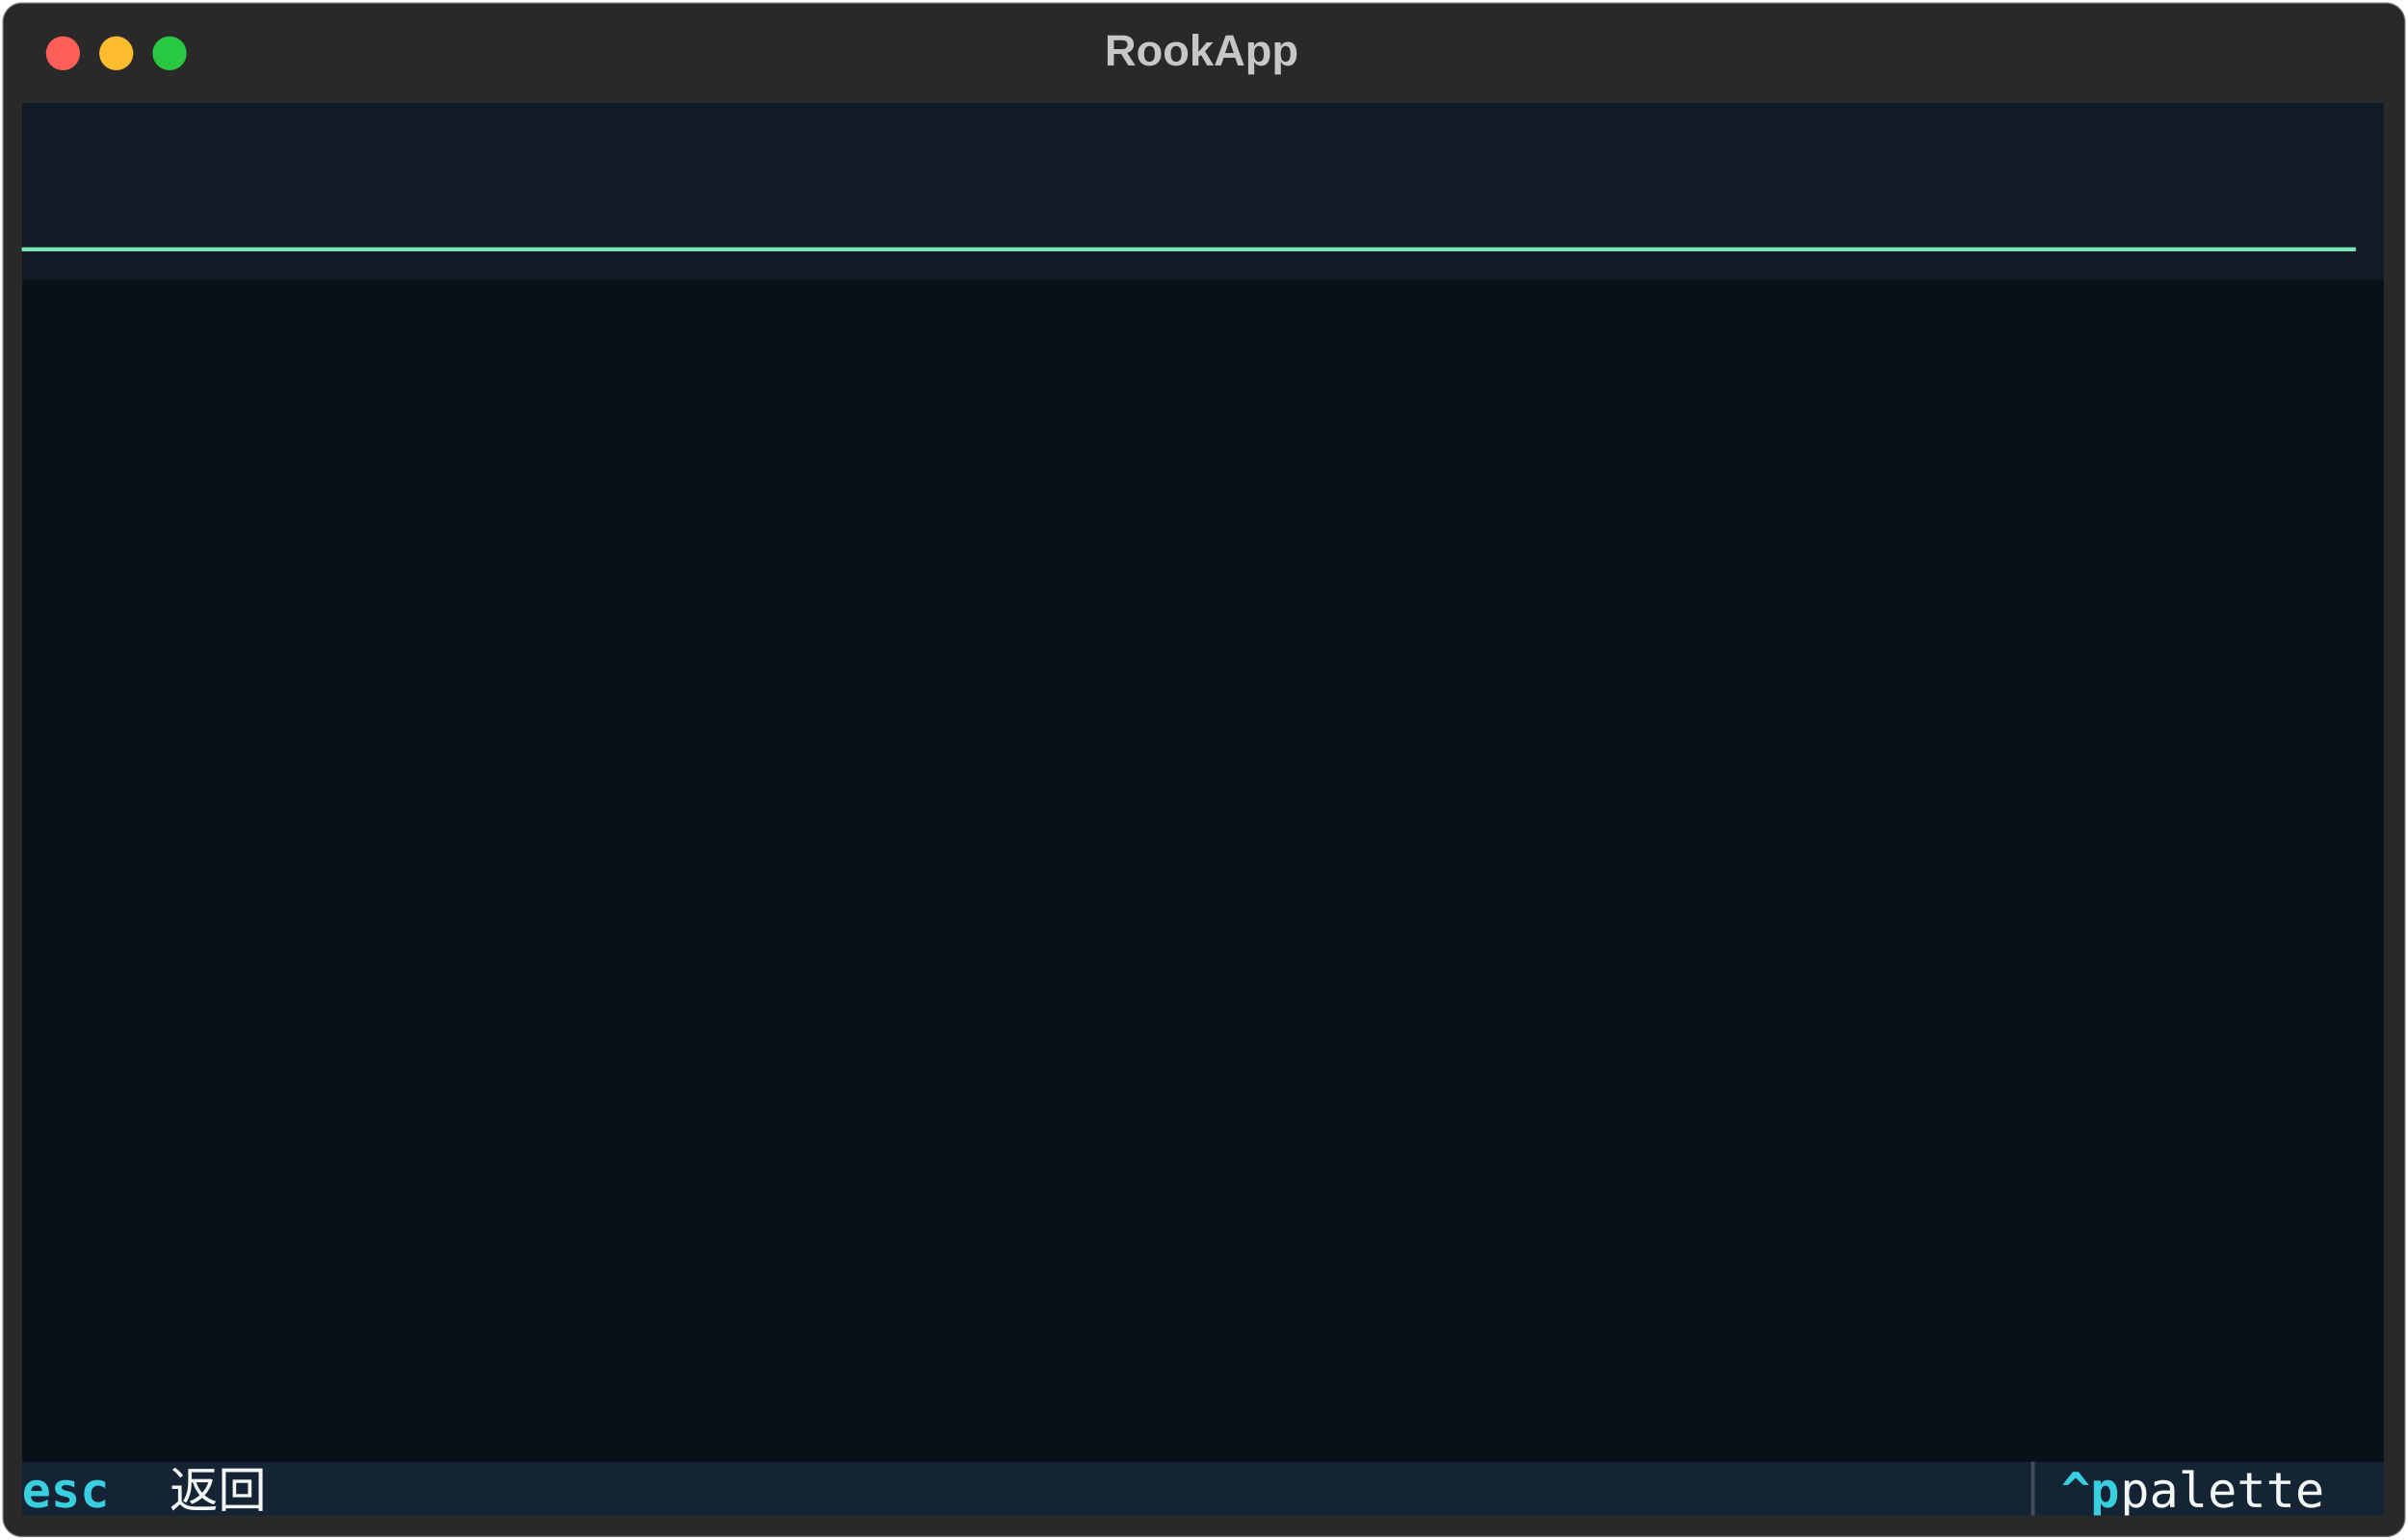
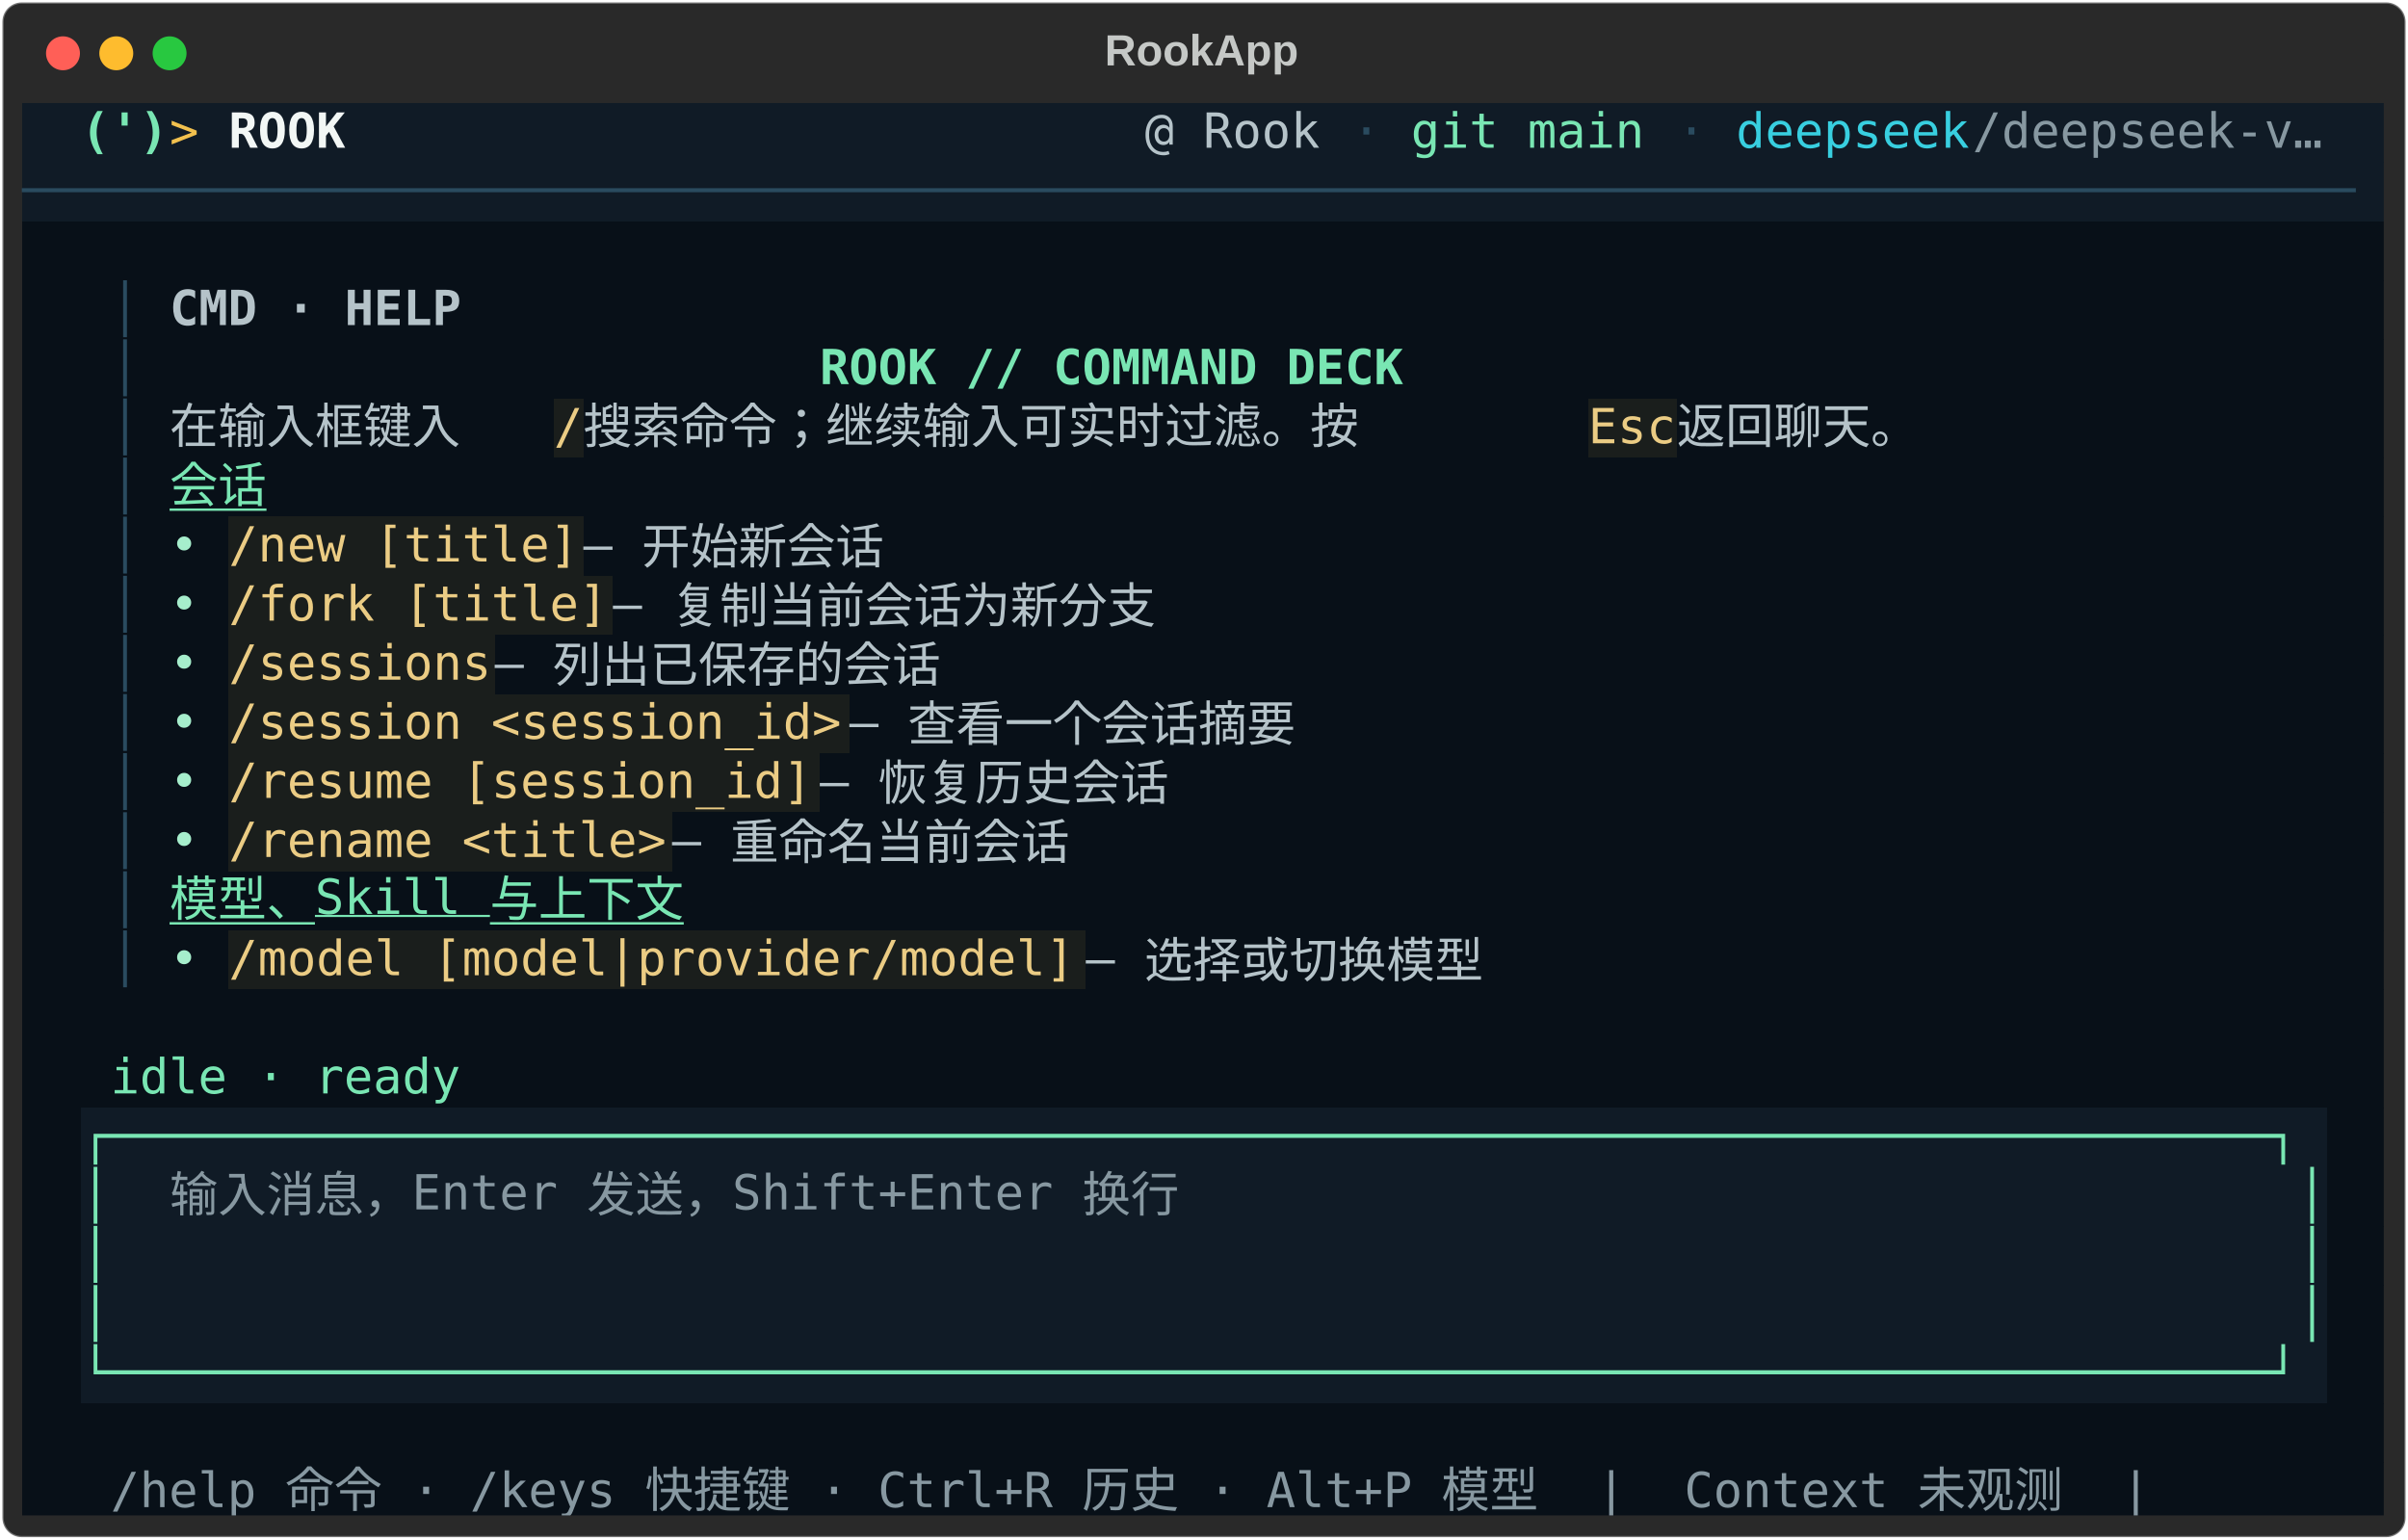
<svg xmlns="http://www.w3.org/2000/svg" class="rich-terminal" viewBox="0 0 994 635.6">
  <style>

    @font-face {
        font-family: "Fira Code";
        src: local("FiraCode-Regular"),
                url("https://cdnjs.cloudflare.com/ajax/libs/firacode/6.2.0/woff2/FiraCode-Regular.woff2") format("woff2"),
                url("https://cdnjs.cloudflare.com/ajax/libs/firacode/6.2.0/woff/FiraCode-Regular.woff") format("woff");
        font-style: normal;
        font-weight: 400;
    }
    @font-face {
        font-family: "Fira Code";
        src: local("FiraCode-Bold"),
                url("https://cdnjs.cloudflare.com/ajax/libs/firacode/6.2.0/woff2/FiraCode-Bold.woff2") format("woff2"),
                url("https://cdnjs.cloudflare.com/ajax/libs/firacode/6.2.0/woff/FiraCode-Bold.woff") format("woff");
        font-style: bold;
        font-weight: 700;
    }

    .terminal-matrix {
        font-family: Fira Code, monospace;
        font-size: 20px;
        line-height: 24.4px;
        font-variant-east-asian: full-width;
    }

    .terminal-title {
        font-size: 18px;
        font-weight: bold;
        font-family: arial;
    }

    .terminal-r1 { fill: #c5c8c6 }
- .terminal-r2 { fill: #79e6b3 }
- .terminal-r3 { fill: #38cfe0;font-weight: bold }
- .terminal-r4 { fill: #f2f7f5 }
- .terminal-r5 { fill: #404e5a }
+ .terminal-r2 { fill: #79e6b3;font-weight: bold }
+ .terminal-r3 { fill: #f2c14e }
+ .terminal-r4 { fill: #b5c3c9 }
+ .terminal-r5 { fill: #f2f7f5;font-weight: bold }
+ .terminal-r6 { fill: #2a4b5f }
+ .terminal-r7 { fill: #79e6b3 }
+ .terminal-r8 { fill: #38cfe0 }
+ .terminal-r9 { fill: #8798a1 }
+ .terminal-r10 { fill: #b5c3c9;font-weight: bold }
+ .terminal-r11 { fill: #ebcc84 }
+ .terminal-r12 { fill: #79e6b3;text-decoration: underline; }
+ .terminal-r13 { fill: #a6eecc }
    </style>
  <defs>
    <clipPath id="terminal-clip-terminal">
      <rect x="0" y="0" width="975.0" height="584.6" />
    </clipPath>
    <clipPath id="terminal-line-0">
      <rect x="0" y="1.5" width="976" height="24.65" />
    </clipPath>
    <clipPath id="terminal-line-1">
      <rect x="0" y="25.9" width="976" height="24.65" />
    </clipPath>
    <clipPath id="terminal-line-2">
      <rect x="0" y="50.3" width="976" height="24.65" />
    </clipPath>
    <clipPath id="terminal-line-3">
      <rect x="0" y="74.7" width="976" height="24.65" />
    </clipPath>
    <clipPath id="terminal-line-4">
      <rect x="0" y="99.1" width="976" height="24.65" />
    </clipPath>
    <clipPath id="terminal-line-5">
      <rect x="0" y="123.5" width="976" height="24.65" />
    </clipPath>
    <clipPath id="terminal-line-6">
      <rect x="0" y="147.9" width="976" height="24.65" />
    </clipPath>
    <clipPath id="terminal-line-7">
      <rect x="0" y="172.3" width="976" height="24.65" />
    </clipPath>
    <clipPath id="terminal-line-8">
      <rect x="0" y="196.7" width="976" height="24.65" />
    </clipPath>
    <clipPath id="terminal-line-9">
      <rect x="0" y="221.1" width="976" height="24.65" />
    </clipPath>
    <clipPath id="terminal-line-10">
      <rect x="0" y="245.5" width="976" height="24.65" />
    </clipPath>
    <clipPath id="terminal-line-11">
      <rect x="0" y="269.9" width="976" height="24.65" />
    </clipPath>
    <clipPath id="terminal-line-12">
      <rect x="0" y="294.3" width="976" height="24.65" />
    </clipPath>
    <clipPath id="terminal-line-13">
      <rect x="0" y="318.7" width="976" height="24.65" />
    </clipPath>
    <clipPath id="terminal-line-14">
      <rect x="0" y="343.1" width="976" height="24.65" />
    </clipPath>
    <clipPath id="terminal-line-15">
      <rect x="0" y="367.5" width="976" height="24.65" />
    </clipPath>
    <clipPath id="terminal-line-16">
      <rect x="0" y="391.9" width="976" height="24.65" />
    </clipPath>
    <clipPath id="terminal-line-17">
      <rect x="0" y="416.3" width="976" height="24.65" />
    </clipPath>
    <clipPath id="terminal-line-18">
      <rect x="0" y="440.7" width="976" height="24.65" />
    </clipPath>
    <clipPath id="terminal-line-19">
      <rect x="0" y="465.1" width="976" height="24.65" />
    </clipPath>
    <clipPath id="terminal-line-20">
      <rect x="0" y="489.5" width="976" height="24.65" />
    </clipPath>
    <clipPath id="terminal-line-21">
      <rect x="0" y="513.9" width="976" height="24.65" />
    </clipPath>
    <clipPath id="terminal-line-22">
      <rect x="0" y="538.3" width="976" height="24.65" />
    </clipPath>
  </defs>
  <rect fill="#292929" stroke="rgba(255,255,255,0.35)" stroke-width="1" x="1" y="1" width="992" height="633.6" rx="8" />
  <text class="terminal-title" fill="#c5c8c6" text-anchor="middle" x="496" y="27">RookApp</text>
  <g transform="translate(26,22)">
    <circle cx="0" cy="0" r="7" fill="#ff5f57" />
    <circle cx="22" cy="0" r="7" fill="#febc2e" />
    <circle cx="44" cy="0" r="7" fill="#28c840" />
  </g>
  <g transform="translate(9, 41)" clip-path="url(#terminal-clip-terminal)">
-     <rect fill="#101b26" x="0" y="1.5" width="976" height="24.65" shape-rendering="crispEdges" />
+     <rect fill="#101b26" x="0" y="1.5" width="24.4" height="24.65" shape-rendering="crispEdges" />
+     <rect fill="#101b26" x="24.4" y="1.5" width="36.6" height="24.65" shape-rendering="crispEdges" />
+     <rect fill="#101b26" x="61" y="1.5" width="12.2" height="24.65" shape-rendering="crispEdges" />
+     <rect fill="#101b26" x="73.2" y="1.5" width="12.2" height="24.65" shape-rendering="crispEdges" />
+     <rect fill="#101b26" x="85.4" y="1.5" width="48.8" height="24.65" shape-rendering="crispEdges" />
+     <rect fill="#101b26" x="134.2" y="1.5" width="329.4" height="24.65" shape-rendering="crispEdges" />
+     <rect fill="#101b26" x="463.6" y="1.5" width="73.2" height="24.65" shape-rendering="crispEdges" />
+     <rect fill="#101b26" x="536.8" y="1.5" width="12.2" height="24.65" shape-rendering="crispEdges" />
+     <rect fill="#101b26" x="549" y="1.5" width="12.2" height="24.65" shape-rendering="crispEdges" />
+     <rect fill="#101b26" x="561.2" y="1.5" width="12.2" height="24.65" shape-rendering="crispEdges" />
+     <rect fill="#101b26" x="573.4" y="1.5" width="97.6" height="24.65" shape-rendering="crispEdges" />
+     <rect fill="#101b26" x="671" y="1.5" width="12.2" height="24.65" shape-rendering="crispEdges" />
+     <rect fill="#101b26" x="683.2" y="1.5" width="12.2" height="24.65" shape-rendering="crispEdges" />
+     <rect fill="#101b26" x="695.4" y="1.5" width="12.2" height="24.65" shape-rendering="crispEdges" />
+     <rect fill="#101b26" x="707.6" y="1.5" width="97.6" height="24.65" shape-rendering="crispEdges" />
+     <rect fill="#101b26" x="805.2" y="1.5" width="146.4" height="24.65" shape-rendering="crispEdges" />
+     <rect fill="#101b26" x="951.6" y="1.5" width="24.4" height="24.65" shape-rendering="crispEdges" />
    <rect fill="#101b26" x="0" y="25.9" width="976" height="24.65" shape-rendering="crispEdges" />
-     <rect fill="#101b26" x="0" y="50.3" width="976" height="24.65" shape-rendering="crispEdges" />
-     <rect fill="#081018" x="0" y="74.7" width="976" height="24.65" shape-rendering="crispEdges" />
-     <rect fill="#081018" x="0" y="99.1" width="976" height="24.65" shape-rendering="crispEdges" />
-     <rect fill="#081018" x="0" y="123.5" width="976" height="24.65" shape-rendering="crispEdges" />
-     <rect fill="#081018" x="0" y="147.9" width="976" height="24.65" shape-rendering="crispEdges" />
-     <rect fill="#081018" x="0" y="172.3" width="976" height="24.65" shape-rendering="crispEdges" />
-     <rect fill="#081018" x="0" y="196.7" width="976" height="24.65" shape-rendering="crispEdges" />
-     <rect fill="#081018" x="0" y="221.1" width="976" height="24.65" shape-rendering="crispEdges" />
-     <rect fill="#081018" x="0" y="245.5" width="976" height="24.65" shape-rendering="crispEdges" />
-     <rect fill="#081018" x="0" y="269.9" width="976" height="24.65" shape-rendering="crispEdges" />
-     <rect fill="#081018" x="0" y="294.3" width="976" height="24.65" shape-rendering="crispEdges" />
-     <rect fill="#081018" x="0" y="318.7" width="976" height="24.65" shape-rendering="crispEdges" />
-     <rect fill="#081018" x="0" y="343.1" width="976" height="24.65" shape-rendering="crispEdges" />
+     <rect fill="#081018" x="0" y="50.3" width="976" height="24.65" shape-rendering="crispEdges" />
+     <rect fill="#081018" x="0" y="74.7" width="36.6" height="24.65" shape-rendering="crispEdges" />
+     <rect fill="#081018" x="36.6" y="74.7" width="12.2" height="24.65" shape-rendering="crispEdges" />
+     <rect fill="#081018" x="48.8" y="74.7" width="12.2" height="24.65" shape-rendering="crispEdges" />
+     <rect fill="#081018" x="61" y="74.7" width="122" height="24.65" shape-rendering="crispEdges" />
+     <rect fill="#081018" x="183" y="74.7" width="793" height="24.65" shape-rendering="crispEdges" />
+     <rect fill="#081018" x="0" y="99.1" width="36.6" height="24.65" shape-rendering="crispEdges" />
+     <rect fill="#081018" x="36.6" y="99.1" width="12.2" height="24.65" shape-rendering="crispEdges" />
+     <rect fill="#081018" x="48.8" y="99.1" width="12.2" height="24.65" shape-rendering="crispEdges" />
+     <rect fill="#081018" x="61" y="99.1" width="268.4" height="24.65" shape-rendering="crispEdges" />
+     <rect fill="#081018" x="329.4" y="99.1" width="244" height="24.65" shape-rendering="crispEdges" />
+     <rect fill="#081018" x="573.4" y="99.1" width="280.6" height="24.65" shape-rendering="crispEdges" />
+     <rect fill="#081018" x="854" y="99.1" width="122" height="24.65" shape-rendering="crispEdges" />
+     <rect fill="#081018" x="0" y="123.5" width="36.6" height="24.65" shape-rendering="crispEdges" />
+     <rect fill="#081018" x="36.6" y="123.5" width="12.2" height="24.65" shape-rendering="crispEdges" />
+     <rect fill="#081018" x="48.8" y="123.5" width="12.2" height="24.65" shape-rendering="crispEdges" />
+     <rect fill="#081018" x="61" y="123.5" width="158.6" height="24.65" shape-rendering="crispEdges" />
+     <rect fill="#1a1e1c" x="219.6" y="123.5" width="12.2" height="24.65" shape-rendering="crispEdges" />
+     <rect fill="#081018" x="231.8" y="123.5" width="414.8" height="24.65" shape-rendering="crispEdges" />
+     <rect fill="#1a1e1c" x="646.6" y="123.5" width="36.6" height="24.65" shape-rendering="crispEdges" />
+     <rect fill="#081018" x="683.2" y="123.5" width="134.2" height="24.65" shape-rendering="crispEdges" />
+     <rect fill="#081018" x="817.4" y="123.5" width="158.6" height="24.65" shape-rendering="crispEdges" />
+     <rect fill="#081018" x="0" y="147.9" width="36.6" height="24.65" shape-rendering="crispEdges" />
+     <rect fill="#081018" x="36.6" y="147.9" width="12.2" height="24.65" shape-rendering="crispEdges" />
+     <rect fill="#081018" x="48.8" y="147.9" width="12.2" height="24.65" shape-rendering="crispEdges" />
+     <rect fill="#081018" x="61" y="147.9" width="48.8" height="24.65" shape-rendering="crispEdges" />
+     <rect fill="#081018" x="109.8" y="147.9" width="866.2" height="24.65" shape-rendering="crispEdges" />
+     <rect fill="#081018" x="0" y="172.3" width="36.6" height="24.65" shape-rendering="crispEdges" />
+     <rect fill="#081018" x="36.6" y="172.3" width="12.2" height="24.65" shape-rendering="crispEdges" />
+     <rect fill="#081018" x="48.8" y="172.3" width="12.2" height="24.65" shape-rendering="crispEdges" />
+     <rect fill="#081018" x="61" y="172.3" width="24.4" height="24.65" shape-rendering="crispEdges" />
+     <rect fill="#1a1e1c" x="85.4" y="172.3" width="146.4" height="24.65" shape-rendering="crispEdges" />
+     <rect fill="#081018" x="231.8" y="172.3" width="158.6" height="24.65" shape-rendering="crispEdges" />
+     <rect fill="#081018" x="390.4" y="172.3" width="585.6" height="24.65" shape-rendering="crispEdges" />
+     <rect fill="#081018" x="0" y="196.7" width="36.6" height="24.65" shape-rendering="crispEdges" />
+     <rect fill="#081018" x="36.6" y="196.7" width="12.2" height="24.65" shape-rendering="crispEdges" />
+     <rect fill="#081018" x="48.8" y="196.7" width="12.2" height="24.65" shape-rendering="crispEdges" />
+     <rect fill="#081018" x="61" y="196.7" width="24.4" height="24.65" shape-rendering="crispEdges" />
+     <rect fill="#1a1e1c" x="85.4" y="196.7" width="158.6" height="24.65" shape-rendering="crispEdges" />
+     <rect fill="#081018" x="244" y="196.7" width="280.6" height="24.65" shape-rendering="crispEdges" />
+     <rect fill="#081018" x="524.6" y="196.7" width="451.4" height="24.65" shape-rendering="crispEdges" />
+     <rect fill="#081018" x="0" y="221.1" width="36.6" height="24.65" shape-rendering="crispEdges" />
+     <rect fill="#081018" x="36.6" y="221.1" width="12.2" height="24.65" shape-rendering="crispEdges" />
+     <rect fill="#081018" x="48.8" y="221.1" width="12.2" height="24.65" shape-rendering="crispEdges" />
+     <rect fill="#081018" x="61" y="221.1" width="24.4" height="24.65" shape-rendering="crispEdges" />
+     <rect fill="#1a1e1c" x="85.4" y="221.1" width="109.8" height="24.65" shape-rendering="crispEdges" />
+     <rect fill="#081018" x="195.2" y="221.1" width="231.8" height="24.65" shape-rendering="crispEdges" />
+     <rect fill="#081018" x="427" y="221.1" width="549" height="24.65" shape-rendering="crispEdges" />
+     <rect fill="#081018" x="0" y="245.5" width="36.6" height="24.65" shape-rendering="crispEdges" />
+     <rect fill="#081018" x="36.6" y="245.5" width="12.2" height="24.65" shape-rendering="crispEdges" />
+     <rect fill="#081018" x="48.8" y="245.5" width="12.2" height="24.65" shape-rendering="crispEdges" />
+     <rect fill="#081018" x="61" y="245.5" width="24.4" height="24.65" shape-rendering="crispEdges" />
+     <rect fill="#1a1e1c" x="85.4" y="245.5" width="256.2" height="24.65" shape-rendering="crispEdges" />
+     <rect fill="#081018" x="341.6" y="245.5" width="231.8" height="24.65" shape-rendering="crispEdges" />
+     <rect fill="#081018" x="573.4" y="245.5" width="402.6" height="24.65" shape-rendering="crispEdges" />
+     <rect fill="#081018" x="0" y="269.9" width="36.6" height="24.65" shape-rendering="crispEdges" />
+     <rect fill="#081018" x="36.6" y="269.9" width="12.2" height="24.65" shape-rendering="crispEdges" />
+     <rect fill="#081018" x="48.8" y="269.9" width="12.2" height="24.65" shape-rendering="crispEdges" />
+     <rect fill="#081018" x="61" y="269.9" width="24.4" height="24.65" shape-rendering="crispEdges" />
+     <rect fill="#1a1e1c" x="85.4" y="269.9" width="244" height="24.65" shape-rendering="crispEdges" />
+     <rect fill="#081018" x="329.4" y="269.9" width="183" height="24.65" shape-rendering="crispEdges" />
+     <rect fill="#081018" x="512.4" y="269.9" width="463.6" height="24.65" shape-rendering="crispEdges" />
+     <rect fill="#081018" x="0" y="294.3" width="36.6" height="24.65" shape-rendering="crispEdges" />
+     <rect fill="#081018" x="36.6" y="294.3" width="12.2" height="24.65" shape-rendering="crispEdges" />
+     <rect fill="#081018" x="48.8" y="294.3" width="12.2" height="24.65" shape-rendering="crispEdges" />
+     <rect fill="#081018" x="61" y="294.3" width="24.4" height="24.65" shape-rendering="crispEdges" />
+     <rect fill="#1a1e1c" x="85.4" y="294.3" width="183" height="24.65" shape-rendering="crispEdges" />
+     <rect fill="#081018" x="268.4" y="294.3" width="207.4" height="24.65" shape-rendering="crispEdges" />
+     <rect fill="#081018" x="475.8" y="294.3" width="500.2" height="24.65" shape-rendering="crispEdges" />
+     <rect fill="#081018" x="0" y="318.7" width="36.6" height="24.65" shape-rendering="crispEdges" />
+     <rect fill="#081018" x="36.6" y="318.7" width="12.2" height="24.65" shape-rendering="crispEdges" />
+     <rect fill="#081018" x="48.8" y="318.7" width="12.2" height="24.65" shape-rendering="crispEdges" />
+     <rect fill="#081018" x="61" y="318.7" width="244" height="24.65" shape-rendering="crispEdges" />
+     <rect fill="#081018" x="305" y="318.7" width="671" height="24.65" shape-rendering="crispEdges" />
+     <rect fill="#081018" x="0" y="343.1" width="36.6" height="24.65" shape-rendering="crispEdges" />
+     <rect fill="#081018" x="36.6" y="343.1" width="12.2" height="24.65" shape-rendering="crispEdges" />
+     <rect fill="#081018" x="48.8" y="343.1" width="12.2" height="24.65" shape-rendering="crispEdges" />
+     <rect fill="#081018" x="61" y="343.1" width="24.4" height="24.65" shape-rendering="crispEdges" />
+     <rect fill="#1a1e1c" x="85.4" y="343.1" width="353.8" height="24.65" shape-rendering="crispEdges" />
+     <rect fill="#081018" x="439.2" y="343.1" width="207.4" height="24.65" shape-rendering="crispEdges" />
+     <rect fill="#081018" x="646.6" y="343.1" width="329.4" height="24.65" shape-rendering="crispEdges" />
    <rect fill="#081018" x="0" y="367.5" width="976" height="24.65" shape-rendering="crispEdges" />
-     <rect fill="#081018" x="0" y="391.9" width="976" height="24.65" shape-rendering="crispEdges" />
-     <rect fill="#081018" x="0" y="416.3" width="976" height="24.65" shape-rendering="crispEdges" />
-     <rect fill="#081018" x="0" y="440.7" width="976" height="24.65" shape-rendering="crispEdges" />
-     <rect fill="#081018" x="0" y="465.1" width="976" height="24.65" shape-rendering="crispEdges" />
-     <rect fill="#081018" x="0" y="489.5" width="976" height="24.65" shape-rendering="crispEdges" />
-     <rect fill="#081018" x="0" y="513.9" width="976" height="24.65" shape-rendering="crispEdges" />
+     <rect fill="#081018" x="0" y="391.9" width="36.6" height="24.65" shape-rendering="crispEdges" />
+     <rect fill="#081018" x="36.6" y="391.9" width="146.4" height="24.65" shape-rendering="crispEdges" />
+     <rect fill="#081018" x="183" y="391.9" width="793" height="24.65" shape-rendering="crispEdges" />
+     <rect fill="#081018" x="0" y="416.3" width="24.4" height="24.65" shape-rendering="crispEdges" />
+     <rect fill="#101b26" x="24.4" y="416.3" width="927.2" height="24.65" shape-rendering="crispEdges" />
+     <rect fill="#081018" x="951.6" y="416.3" width="24.4" height="24.65" shape-rendering="crispEdges" />
+     <rect fill="#081018" x="0" y="440.7" width="24.4" height="24.65" shape-rendering="crispEdges" />
+     <rect fill="#101b26" x="24.4" y="440.7" width="12.2" height="24.65" shape-rendering="crispEdges" />
+     <rect fill="#101b26" x="36.6" y="440.7" width="24.4" height="24.65" shape-rendering="crispEdges" />
+     <rect fill="#101b26" x="61" y="440.7" width="463.6" height="24.65" shape-rendering="crispEdges" />
+     <rect fill="#101b26" x="524.6" y="440.7" width="414.8" height="24.65" shape-rendering="crispEdges" />
+     <rect fill="#101b26" x="939.4" y="440.7" width="12.2" height="24.65" shape-rendering="crispEdges" />
+     <rect fill="#081018" x="951.6" y="440.7" width="24.4" height="24.65" shape-rendering="crispEdges" />
+     <rect fill="#081018" x="0" y="465.1" width="24.4" height="24.65" shape-rendering="crispEdges" />
+     <rect fill="#101b26" x="24.4" y="465.1" width="12.2" height="24.65" shape-rendering="crispEdges" />
+     <rect fill="#101b26" x="36.6" y="465.1" width="24.4" height="24.65" shape-rendering="crispEdges" />
+     <rect fill="#101b26" x="61" y="465.1" width="854" height="24.65" shape-rendering="crispEdges" />
+     <rect fill="#101b26" x="915" y="465.1" width="24.4" height="24.65" shape-rendering="crispEdges" />
+     <rect fill="#101b26" x="939.4" y="465.1" width="12.2" height="24.65" shape-rendering="crispEdges" />
+     <rect fill="#081018" x="951.6" y="465.1" width="24.4" height="24.65" shape-rendering="crispEdges" />
+     <rect fill="#081018" x="0" y="489.5" width="24.4" height="24.65" shape-rendering="crispEdges" />
+     <rect fill="#101b26" x="24.4" y="489.5" width="12.2" height="24.65" shape-rendering="crispEdges" />
+     <rect fill="#101b26" x="36.6" y="489.5" width="24.4" height="24.65" shape-rendering="crispEdges" />
+     <rect fill="#101b26" x="61" y="489.5" width="854" height="24.65" shape-rendering="crispEdges" />
+     <rect fill="#101b26" x="915" y="489.5" width="24.4" height="24.65" shape-rendering="crispEdges" />
+     <rect fill="#101b26" x="939.4" y="489.5" width="12.2" height="24.65" shape-rendering="crispEdges" />
+     <rect fill="#081018" x="951.6" y="489.5" width="24.4" height="24.65" shape-rendering="crispEdges" />
+     <rect fill="#081018" x="0" y="513.9" width="24.4" height="24.65" shape-rendering="crispEdges" />
+     <rect fill="#101b26" x="24.4" y="513.9" width="927.2" height="24.65" shape-rendering="crispEdges" />
+     <rect fill="#081018" x="951.6" y="513.9" width="24.4" height="24.65" shape-rendering="crispEdges" />
    <rect fill="#081018" x="0" y="538.3" width="976" height="24.65" shape-rendering="crispEdges" />
-     <rect fill="#142434" x="0" y="562.7" width="61" height="24.65" shape-rendering="crispEdges" />
-     <rect fill="#142434" x="61" y="562.7" width="61" height="24.65" shape-rendering="crispEdges" />
-     <rect fill="#142434" x="122" y="562.7" width="707.6" height="24.65" shape-rendering="crispEdges" />
-     <rect fill="#142434" x="829.6" y="562.7" width="12.2" height="24.65" shape-rendering="crispEdges" />
-     <rect fill="#142434" x="841.8" y="562.7" width="24.4" height="24.65" shape-rendering="crispEdges" />
-     <rect fill="#142434" x="866.2" y="562.7" width="97.6" height="24.65" shape-rendering="crispEdges" />
-     <rect fill="#142434" x="963.8" y="562.7" width="12.2" height="24.65" shape-rendering="crispEdges" />
+     <rect fill="#081018" x="0" y="562.7" width="36.6" height="24.65" shape-rendering="crispEdges" />
+     <rect fill="#081018" x="36.6" y="562.7" width="902.8" height="24.65" shape-rendering="crispEdges" />
+     <rect fill="#081018" x="939.4" y="562.7" width="36.6" height="24.65" shape-rendering="crispEdges" />
    <g class="terminal-matrix">
+       <text class="terminal-r2" x="24.4" y="20" textLength="36.6" clip-path="url(#terminal-line-0)">(')</text>
+       <text class="terminal-r3" x="61" y="20" textLength="12.2" clip-path="url(#terminal-line-0)">&gt;</text>
+       <text class="terminal-r5" x="85.4" y="20" textLength="48.8" clip-path="url(#terminal-line-0)">ROOK</text>
+       <text class="terminal-r4" x="463.6" y="20" textLength="73.2" clip-path="url(#terminal-line-0)">@ Rook</text>
+       <text class="terminal-r6" x="549" y="20" textLength="12.2" clip-path="url(#terminal-line-0)">·</text>
+       <text class="terminal-r7" x="573.4" y="20" textLength="97.6" clip-path="url(#terminal-line-0)">git main</text>
+       <text class="terminal-r6" x="683.2" y="20" textLength="12.2" clip-path="url(#terminal-line-0)">·</text>
+       <text class="terminal-r8" x="707.6" y="20" textLength="97.6" clip-path="url(#terminal-line-0)">deepseek</text>
+       <text class="terminal-r9" x="805.2" y="20" textLength="146.4" clip-path="url(#terminal-line-0)">/deepseek-v…</text>
      <text class="terminal-r1" x="976" y="20" textLength="12.2" clip-path="url(#terminal-line-0)">
</text>
+       <text class="terminal-r6" x="0" y="44.4" textLength="976" clip-path="url(#terminal-line-1)">────────────────────────────────────────────────────────────────────────────────</text>
      <text class="terminal-r1" x="976" y="44.4" textLength="12.2" clip-path="url(#terminal-line-1)">
</text>
-       <text class="terminal-r2" x="0" y="68.8" textLength="976" clip-path="url(#terminal-line-2)">────────────────────────────────────────────────────────────────────────────────</text>
      <text class="terminal-r1" x="976" y="68.8" textLength="12.2" clip-path="url(#terminal-line-2)">
</text>
+       <text class="terminal-r6" x="36.6" y="93.2" textLength="12.2" clip-path="url(#terminal-line-3)">│</text>
+       <text class="terminal-r10" x="61" y="93.2" textLength="122" clip-path="url(#terminal-line-3)">CMD · HELP</text>
      <text class="terminal-r1" x="976" y="93.2" textLength="12.2" clip-path="url(#terminal-line-3)">
</text>
+       <text class="terminal-r6" x="36.6" y="117.6" textLength="12.2" clip-path="url(#terminal-line-4)">│</text>
+       <text class="terminal-r2" x="329.4" y="117.6" textLength="244" clip-path="url(#terminal-line-4)">ROOK // COMMAND DECK</text>
      <text class="terminal-r1" x="976" y="117.6" textLength="12.2" clip-path="url(#terminal-line-4)">
</text>
+       <text class="terminal-r6" x="36.6" y="142" textLength="12.2" clip-path="url(#terminal-line-5)">│</text>
+       <text class="terminal-r4" x="61" y="142" textLength="85.4" clip-path="url(#terminal-line-5)">在输入框键入 </text>
+       <text class="terminal-r11" x="219.6" y="142" textLength="12.2" clip-path="url(#terminal-line-5)">/</text>
+       <text class="terminal-r4" x="231.8" y="142" textLength="219.6" clip-path="url(#terminal-line-5)"> 搜索命令；继续输入可实时过滤。按 </text>
+       <text class="terminal-r11" x="646.6" y="142" textLength="36.6" clip-path="url(#terminal-line-5)">Esc</text>
+       <text class="terminal-r4" x="683.2" y="142" textLength="73.2" clip-path="url(#terminal-line-5)"> 返回聊天。</text>
      <text class="terminal-r1" x="976" y="142" textLength="12.2" clip-path="url(#terminal-line-5)">
</text>
+       <text class="terminal-r6" x="36.6" y="166.4" textLength="12.2" clip-path="url(#terminal-line-6)">│</text>
+       <text class="terminal-r12" x="61" y="166.4" textLength="24.4" clip-path="url(#terminal-line-6)">会话</text>
      <text class="terminal-r1" x="976" y="166.4" textLength="12.2" clip-path="url(#terminal-line-6)">
</text>
+       <text class="terminal-r6" x="36.6" y="190.8" textLength="12.2" clip-path="url(#terminal-line-7)">│</text>
+       <text class="terminal-r13" x="61" y="190.8" textLength="24.4" clip-path="url(#terminal-line-7)">• </text>
+       <text class="terminal-r11" x="85.4" y="190.8" textLength="146.4" clip-path="url(#terminal-line-7)">/new [title]</text>
+       <text class="terminal-r4" x="231.8" y="190.8" textLength="97.6" clip-path="url(#terminal-line-7)"> — 开始新会话</text>
      <text class="terminal-r1" x="976" y="190.8" textLength="12.2" clip-path="url(#terminal-line-7)">
</text>
+       <text class="terminal-r6" x="36.6" y="215.2" textLength="12.2" clip-path="url(#terminal-line-8)">│</text>
+       <text class="terminal-r13" x="61" y="215.2" textLength="24.4" clip-path="url(#terminal-line-8)">• </text>
+       <text class="terminal-r11" x="85.4" y="215.2" textLength="158.6" clip-path="url(#terminal-line-8)">/fork [title]</text>
+       <text class="terminal-r4" x="244" y="215.2" textLength="158.6" clip-path="url(#terminal-line-8)"> — 复制当前会话为新分支</text>
      <text class="terminal-r1" x="976" y="215.2" textLength="12.2" clip-path="url(#terminal-line-8)">
</text>
+       <text class="terminal-r6" x="36.6" y="239.6" textLength="12.2" clip-path="url(#terminal-line-9)">│</text>
+       <text class="terminal-r13" x="61" y="239.6" textLength="24.4" clip-path="url(#terminal-line-9)">• </text>
+       <text class="terminal-r11" x="85.4" y="239.6" textLength="109.8" clip-path="url(#terminal-line-9)">/sessions</text>
+       <text class="terminal-r4" x="195.2" y="239.6" textLength="134.2" clip-path="url(#terminal-line-9)"> — 列出已保存的会话</text>
      <text class="terminal-r1" x="976" y="239.6" textLength="12.2" clip-path="url(#terminal-line-9)">
</text>
+       <text class="terminal-r6" x="36.6" y="264" textLength="12.2" clip-path="url(#terminal-line-10)">│</text>
+       <text class="terminal-r13" x="61" y="264" textLength="24.4" clip-path="url(#terminal-line-10)">• </text>
+       <text class="terminal-r11" x="85.4" y="264" textLength="256.2" clip-path="url(#terminal-line-10)">/session &lt;session_id&gt;</text>
+       <text class="terminal-r4" x="341.6" y="264" textLength="134.2" clip-path="url(#terminal-line-10)"> — 查看一个会话摘要</text>
      <text class="terminal-r1" x="976" y="264" textLength="12.2" clip-path="url(#terminal-line-10)">
</text>
+       <text class="terminal-r6" x="36.6" y="288.4" textLength="12.2" clip-path="url(#terminal-line-11)">│</text>
+       <text class="terminal-r13" x="61" y="288.4" textLength="24.4" clip-path="url(#terminal-line-11)">• </text>
+       <text class="terminal-r11" x="85.4" y="288.4" textLength="244" clip-path="url(#terminal-line-11)">/resume [session_id]</text>
+       <text class="terminal-r4" x="329.4" y="288.4" textLength="109.8" clip-path="url(#terminal-line-11)"> — 恢复历史会话</text>
      <text class="terminal-r1" x="976" y="288.4" textLength="12.2" clip-path="url(#terminal-line-11)">
</text>
+       <text class="terminal-r6" x="36.6" y="312.8" textLength="12.2" clip-path="url(#terminal-line-12)">│</text>
+       <text class="terminal-r13" x="61" y="312.8" textLength="24.4" clip-path="url(#terminal-line-12)">• </text>
+       <text class="terminal-r11" x="85.4" y="312.8" textLength="183" clip-path="url(#terminal-line-12)">/rename &lt;title&gt;</text>
+       <text class="terminal-r4" x="268.4" y="312.8" textLength="122" clip-path="url(#terminal-line-12)"> — 重命名当前会话</text>
      <text class="terminal-r1" x="976" y="312.8" textLength="12.2" clip-path="url(#terminal-line-12)">
</text>
+       <text class="terminal-r6" x="36.6" y="337.2" textLength="12.2" clip-path="url(#terminal-line-13)">│</text>
+       <text class="terminal-r12" x="61" y="337.2" textLength="158.6" clip-path="url(#terminal-line-13)">模型、Skill 与上下文</text>
      <text class="terminal-r1" x="976" y="337.2" textLength="12.2" clip-path="url(#terminal-line-13)">
</text>
+       <text class="terminal-r6" x="36.6" y="361.6" textLength="12.2" clip-path="url(#terminal-line-14)">│</text>
+       <text class="terminal-r13" x="61" y="361.6" textLength="24.4" clip-path="url(#terminal-line-14)">• </text>
+       <text class="terminal-r11" x="85.4" y="361.6" textLength="353.8" clip-path="url(#terminal-line-14)">/model [model|provider/model]</text>
+       <text class="terminal-r4" x="439.2" y="361.6" textLength="122" clip-path="url(#terminal-line-14)"> — 选择或切换模型</text>
      <text class="terminal-r1" x="976" y="361.6" textLength="12.2" clip-path="url(#terminal-line-14)">
</text>
      <text class="terminal-r1" x="976" y="386" textLength="12.2" clip-path="url(#terminal-line-15)">
</text>
+       <text class="terminal-r7" x="36.6" y="410.4" textLength="146.4" clip-path="url(#terminal-line-16)">idle · ready</text>
      <text class="terminal-r1" x="976" y="410.4" textLength="12.2" clip-path="url(#terminal-line-16)">
</text>
+       <text class="terminal-r7" x="24.4" y="434.8" textLength="927.2" clip-path="url(#terminal-line-17)">┌──────────────────────────────────────────────────────────────────────────┐</text>
      <text class="terminal-r1" x="976" y="434.8" textLength="12.2" clip-path="url(#terminal-line-17)">
</text>
+       <text class="terminal-r7" x="24.4" y="459.2" textLength="12.2" clip-path="url(#terminal-line-18)">│</text>
+       <text class="terminal-r9" x="61" y="459.2" textLength="341.6" clip-path="url(#terminal-line-18)">输入消息，Enter 发送，Shift+Enter 换行</text>
+       <text class="terminal-r7" x="939.4" y="459.2" textLength="12.2" clip-path="url(#terminal-line-18)">│</text>
      <text class="terminal-r1" x="976" y="459.2" textLength="12.2" clip-path="url(#terminal-line-18)">
</text>
+       <text class="terminal-r7" x="24.4" y="483.6" textLength="12.2" clip-path="url(#terminal-line-19)">│</text>
+       <text class="terminal-r7" x="939.4" y="483.6" textLength="12.2" clip-path="url(#terminal-line-19)">│</text>
      <text class="terminal-r1" x="976" y="483.6" textLength="12.2" clip-path="url(#terminal-line-19)">
</text>
+       <text class="terminal-r7" x="24.4" y="508" textLength="12.2" clip-path="url(#terminal-line-20)">│</text>
+       <text class="terminal-r7" x="939.4" y="508" textLength="12.2" clip-path="url(#terminal-line-20)">│</text>
      <text class="terminal-r1" x="976" y="508" textLength="12.2" clip-path="url(#terminal-line-20)">
</text>
+       <text class="terminal-r7" x="24.4" y="532.4" textLength="927.2" clip-path="url(#terminal-line-21)">└──────────────────────────────────────────────────────────────────────────┘</text>
      <text class="terminal-r1" x="976" y="532.4" textLength="12.2" clip-path="url(#terminal-line-21)">
</text>
      <text class="terminal-r1" x="976" y="556.8" textLength="12.2" clip-path="url(#terminal-line-22)">
</text>
-       <text class="terminal-r3" x="0" y="581.2" textLength="61" clip-path="url(#terminal-line-23)"> esc </text>
-       <text class="terminal-r4" x="61" y="581.2" textLength="36.6" clip-path="url(#terminal-line-23)">返回 </text>
-       <text class="terminal-r5" x="829.6" y="581.2" textLength="12.2" clip-path="url(#terminal-line-23)">▏</text>
-       <text class="terminal-r3" x="841.8" y="581.2" textLength="24.4" clip-path="url(#terminal-line-23)">^p</text>
-       <text class="terminal-r4" x="866.2" y="581.2" textLength="97.6" clip-path="url(#terminal-line-23)"> palette</text>
+       <text class="terminal-r9" x="36.6" y="581.2" textLength="756.4" clip-path="url(#terminal-line-23)">/help 命令 · /keys 快捷键 · Ctrl+R 历史 · Alt+P 模型  |  Context 未观测  |</text>
    </g>
  </g>
</svg>
